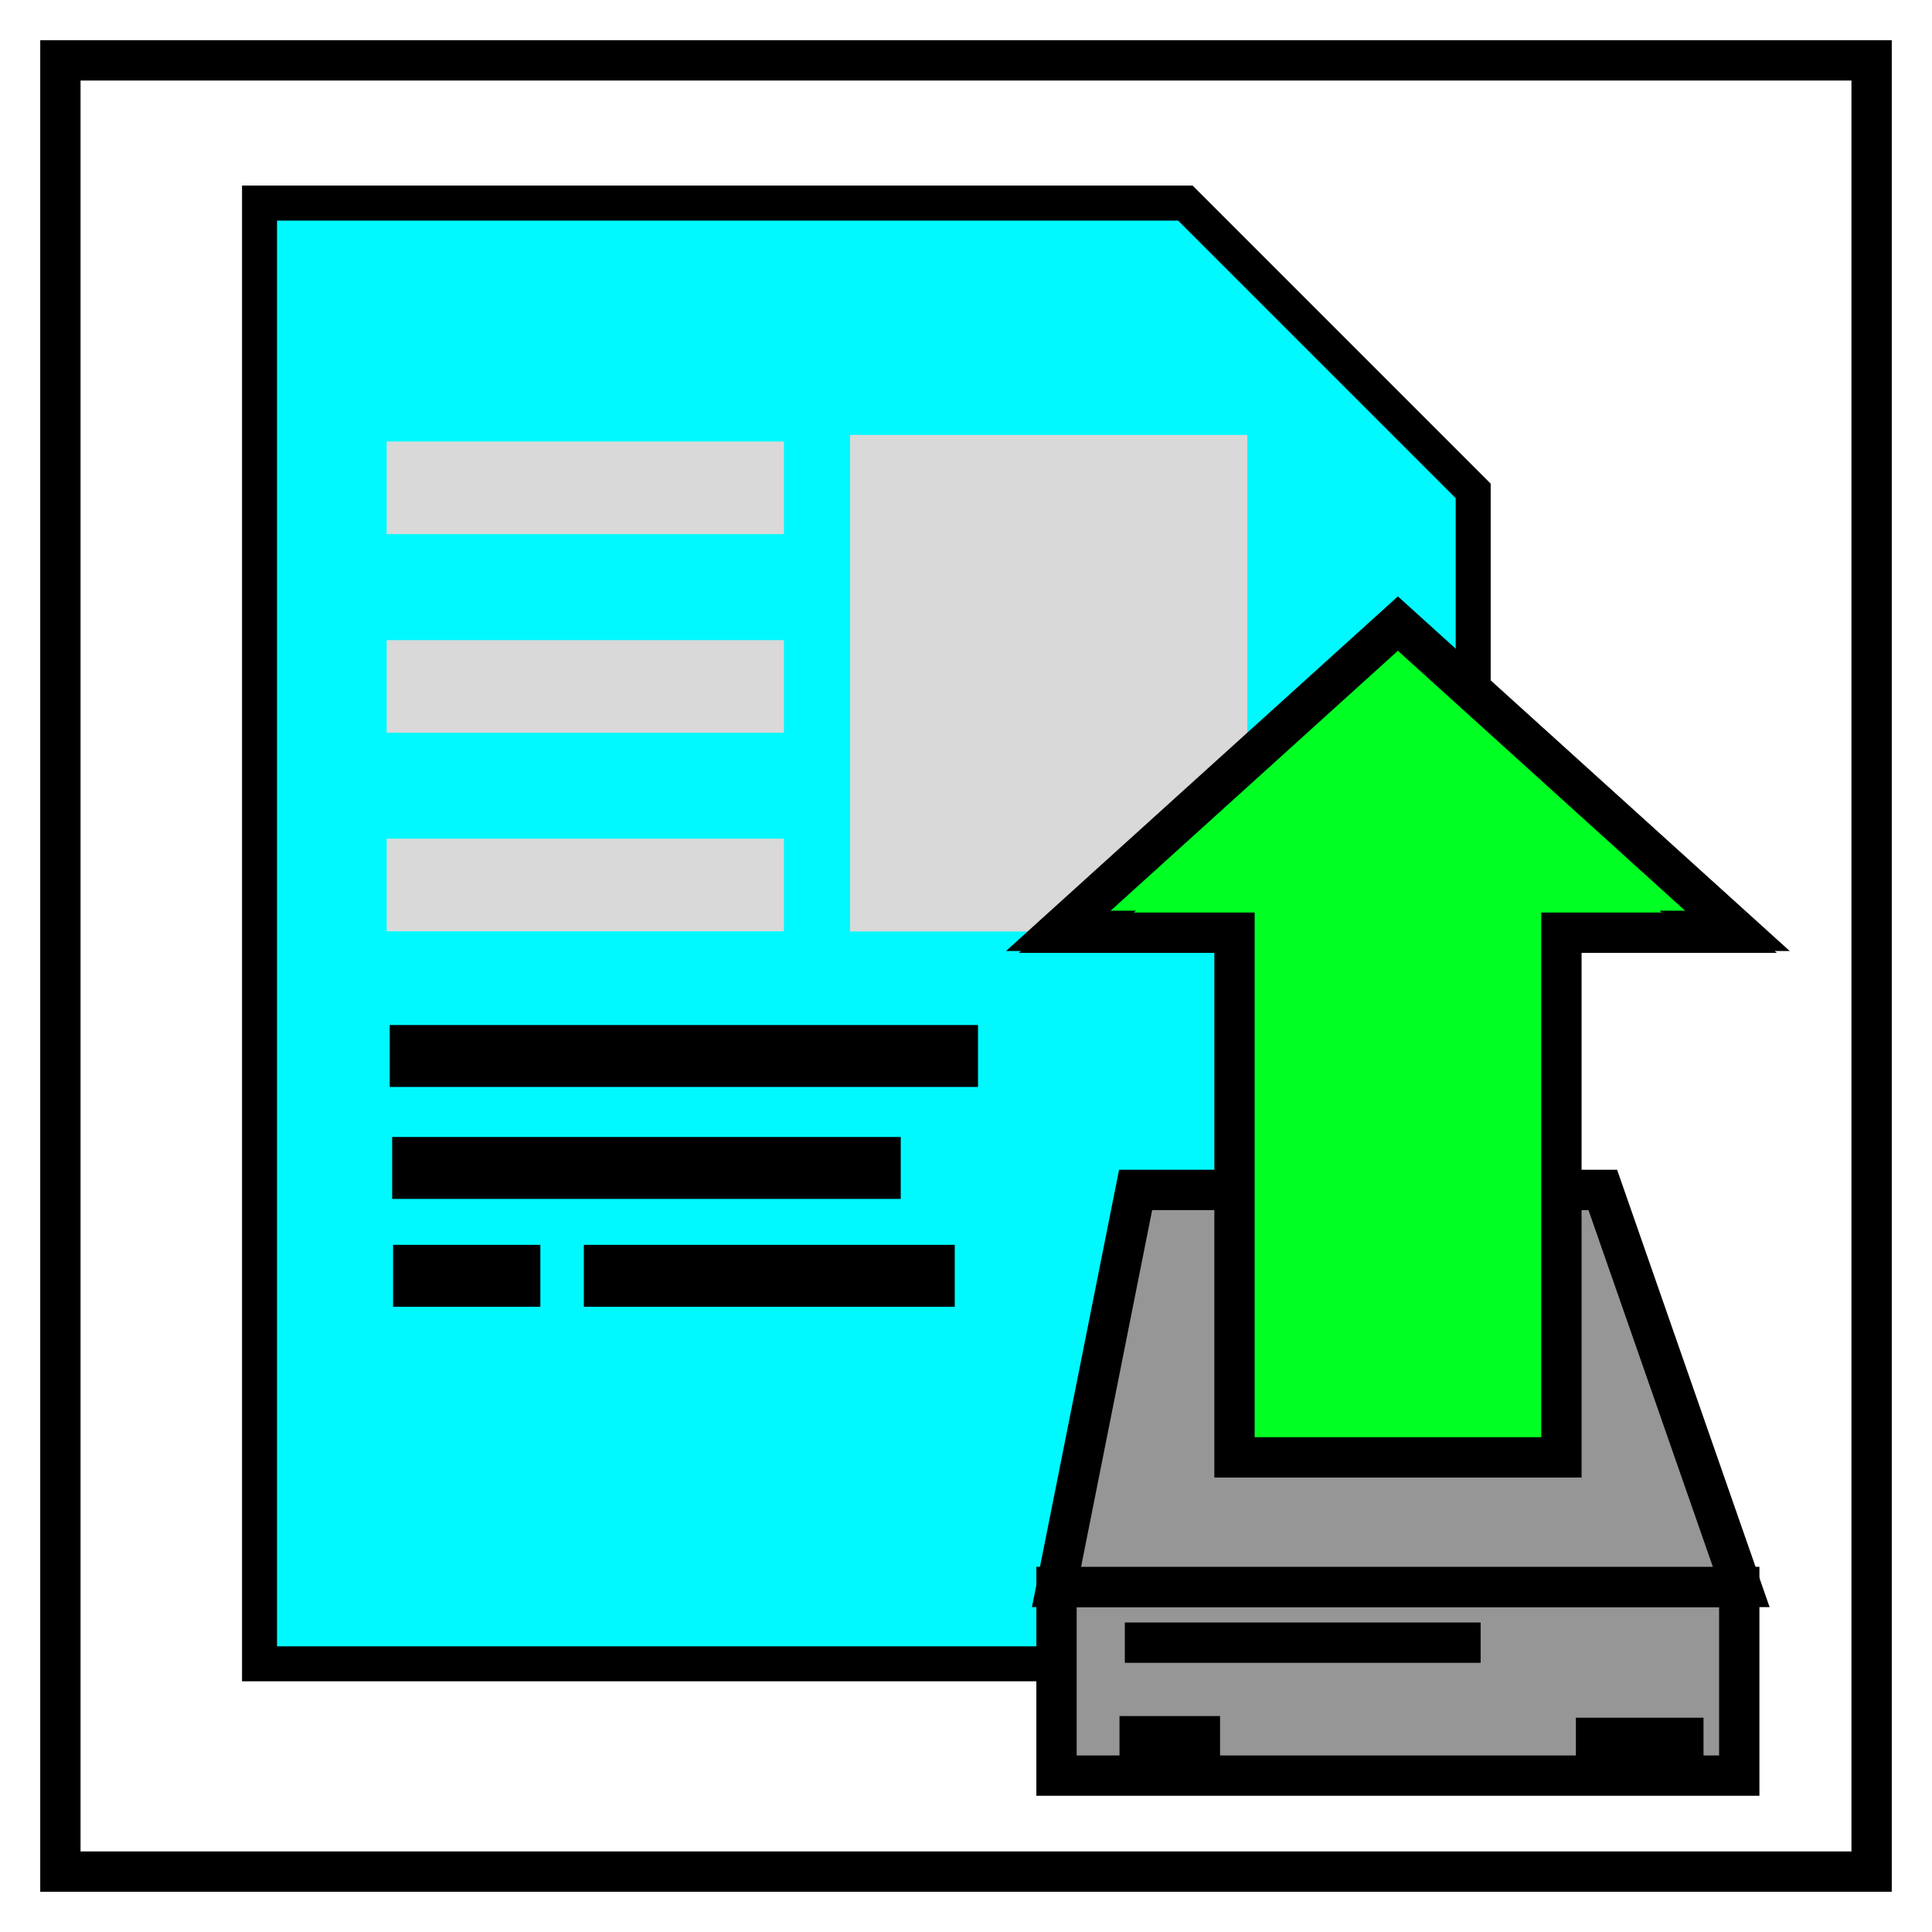
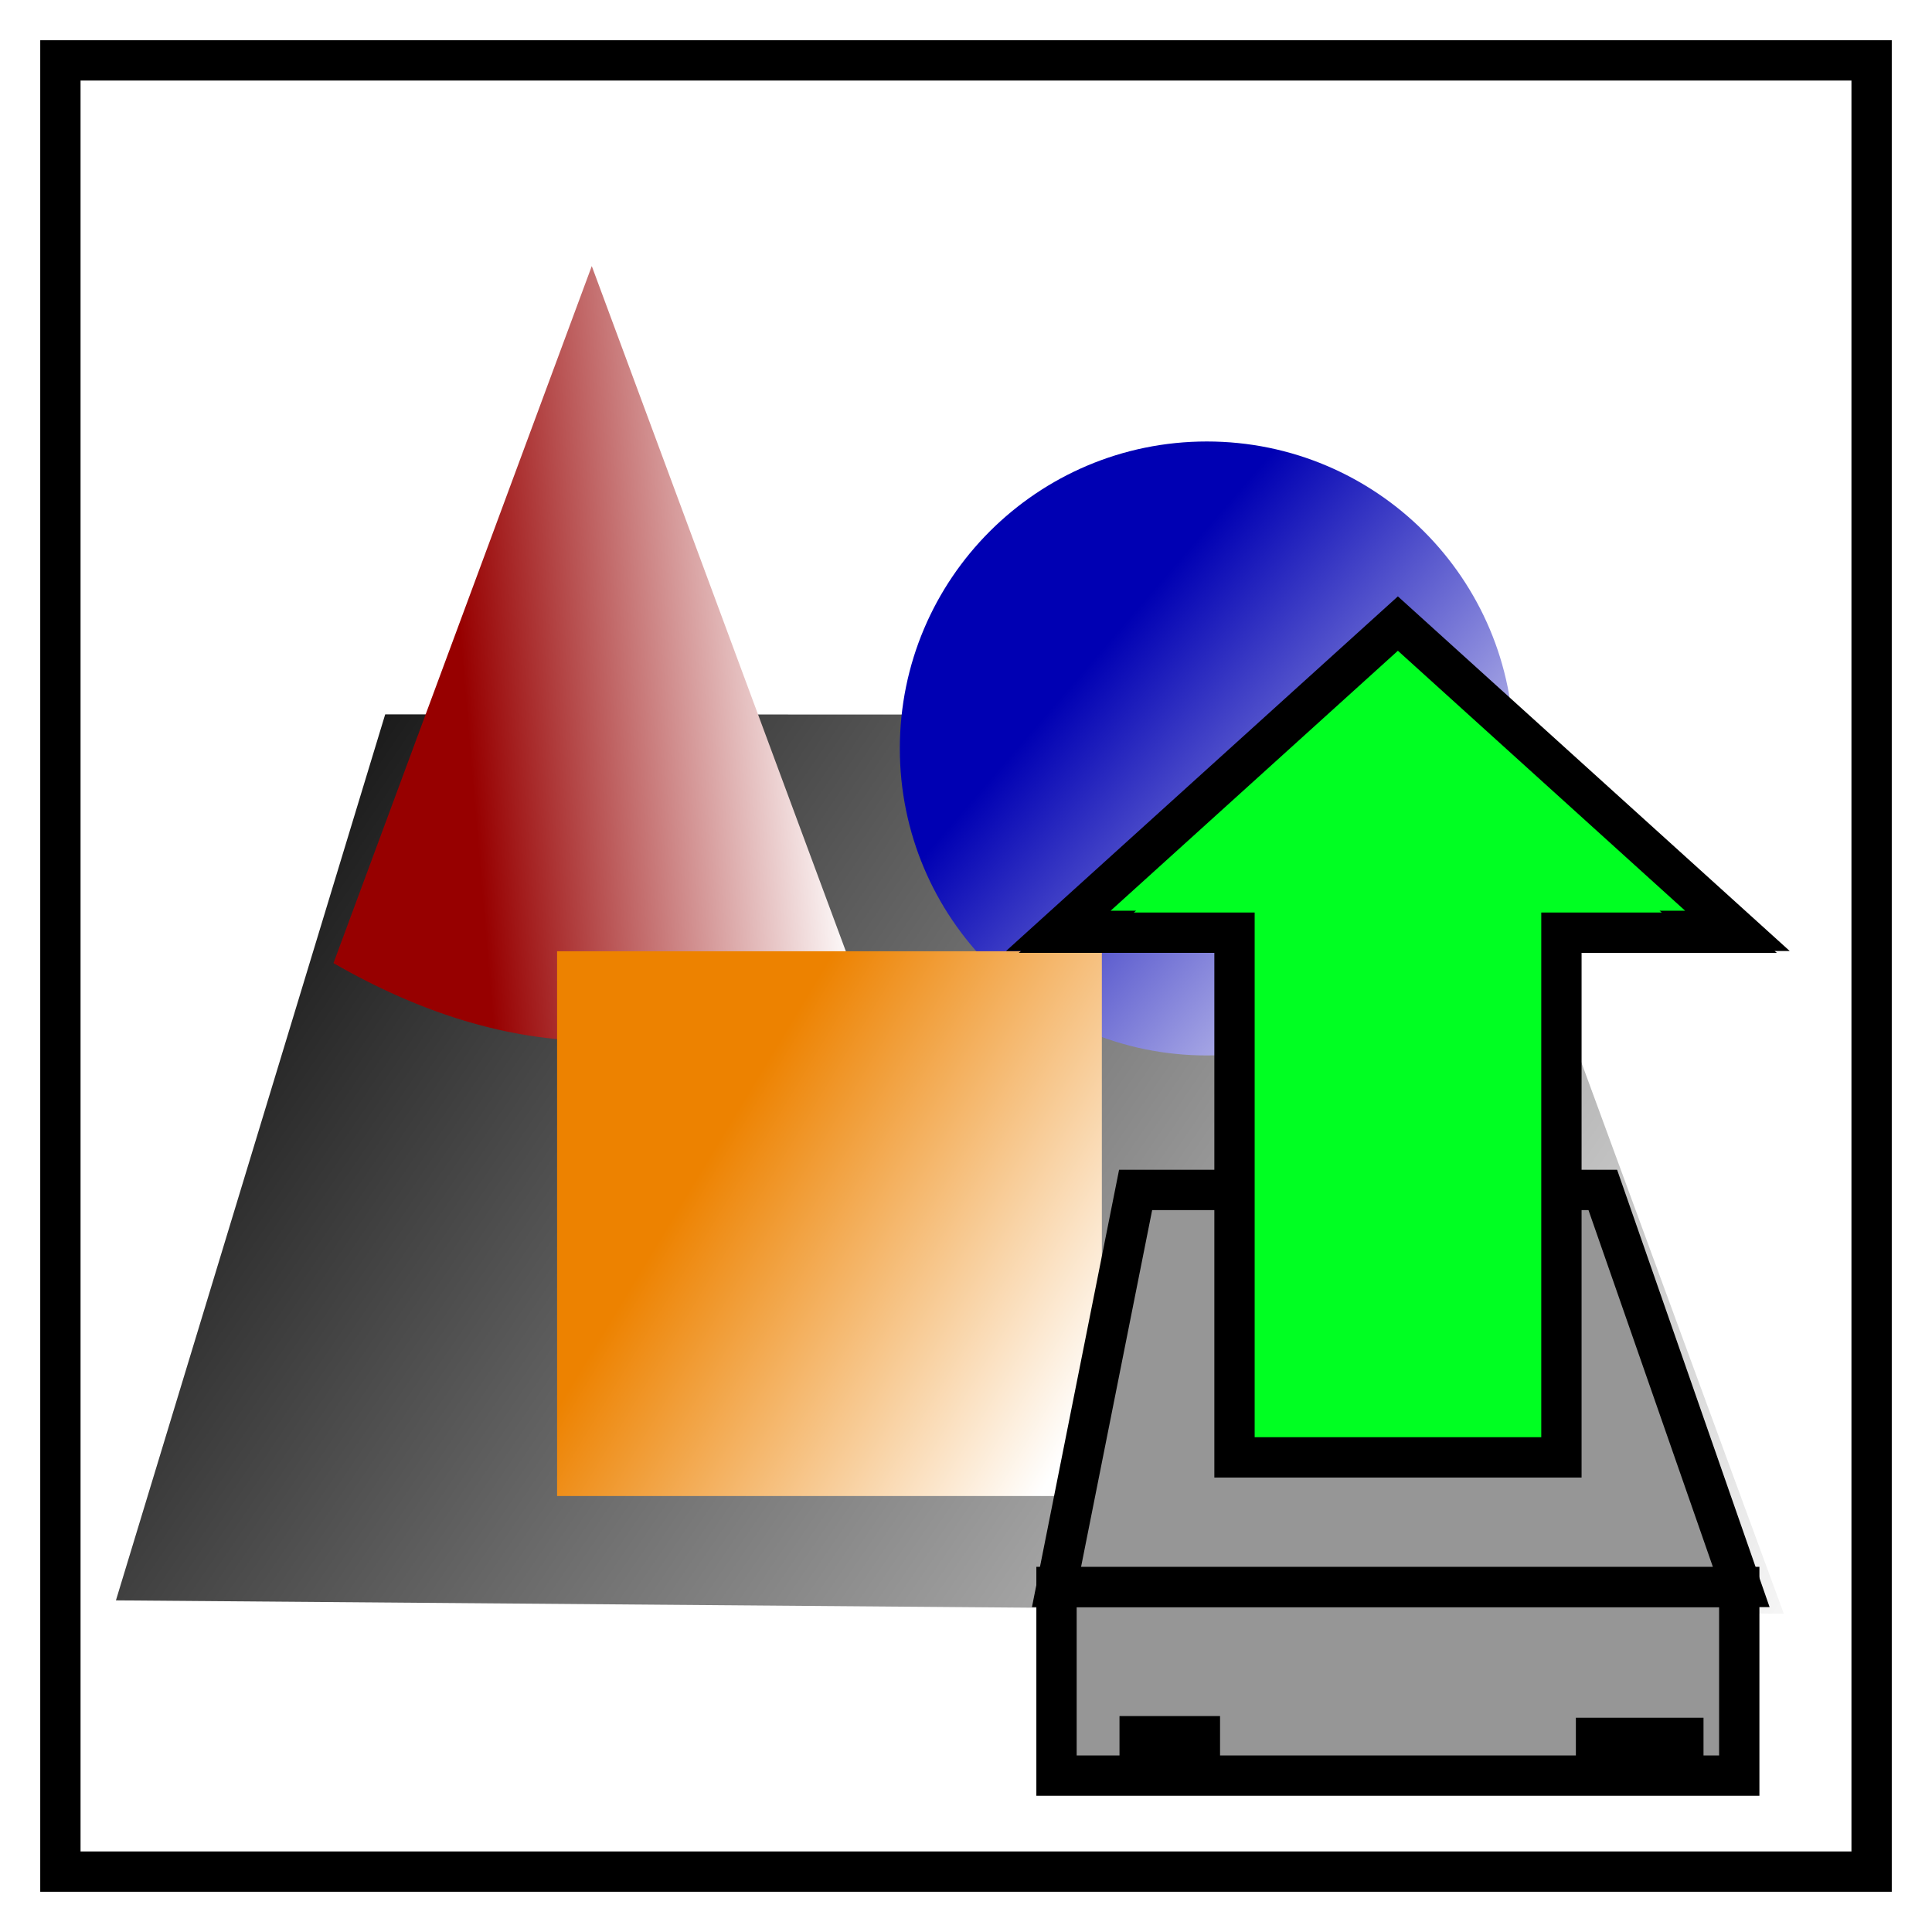
- <svg xmlns="http://www.w3.org/2000/svg" width="48" height="48" viewBox="0 0 12.7 12.7" version="1.1" id="svg837">
-   <defs id="defs831" />
+ <svg xmlns="http://www.w3.org/2000/svg" xmlns:xlink="http://www.w3.org/1999/xlink" width="48" height="48" viewBox="0 0 12.7 12.7" version="1.1" id="svg837">
+   <defs id="defs831">
+     <linearGradient xlink:href="#linearGradient4104" id="linearGradient4108" x1="1.605" y1="287.917" x2="12.14" y2="295.122" gradientUnits="userSpaceOnUse" />
+     <linearGradient id="linearGradient4104">
+       <stop style="stop-color:#000000;stop-opacity:1;" offset="0" id="stop4100" />
+       <stop style="stop-color:#ffffff;stop-opacity:1" offset="1" id="stop4102" />
+     </linearGradient>
+     <linearGradient xlink:href="#linearGradient1900" id="linearGradient1902" x1="3.409" y1="287.606" x2="5.557" y2="287.428" gradientUnits="userSpaceOnUse" gradientTransform="matrix(1.124861,0,0,1.100888,-0.8677494,-28.82073)" />
+     <linearGradient id="linearGradient1900">
+       <stop style="stop-color:#970000;stop-opacity:1" offset="0" id="stop1896" />
+       <stop style="stop-color:#ffffff;stop-opacity:1" offset="1" id="stop1898" />
+     </linearGradient>
+     <linearGradient xlink:href="#linearGradient1970" id="linearGradient1972" x1="7.083" y1="287.931" x2="9.776" y2="290.253" gradientUnits="userSpaceOnUse" gradientTransform="translate(0.01194739,0.8072478)" />
+     <linearGradient id="linearGradient1970">
+       <stop style="stop-color:#0000b3;stop-opacity:1" offset="0" id="stop1966" />
+       <stop style="stop-color:#ffffff;stop-opacity:1" offset="1" id="stop1968" />
+     </linearGradient>
+     <linearGradient xlink:href="#linearGradient1996" id="linearGradient1998" x1="3.033" y1="292.702" x2="5.611" y2="294.261" gradientUnits="userSpaceOnUse" gradientTransform="translate(1.443802,-0.4942795)" />
+     <linearGradient id="linearGradient1996">
+       <stop style="stop-color:#ed8200;stop-opacity:1" offset="0" id="stop1992" />
+       <stop style="stop-color:#ffffff;stop-opacity:1" offset="1" id="stop1994" />
+     </linearGradient>
+   </defs>
  <g id="layer1" transform="translate(0,-284.3)">
+     <g id="g4985" transform="translate(5.2156667e-5,3.5833333e-5)">
+       <path id="rect3736" style="fill:url(#linearGradient4108);fill-opacity:1;stroke:none;stroke-width:0.265;stroke-linecap:round" d="m 2.532,288.996 7.024,0.002 2.17,5.91 -10.964,-0.088 z" />
+       <path id="path1140" style="fill:url(#linearGradient1902);fill-opacity:1;stroke:none;stroke-width:0.238;stroke-linecap:round;stroke-opacity:1" d="m 3.89,286.049 1.699,4.582 c -1.106,0.7 -2.24,0.666 -3.397,0 z" />
+       <circle style="fill:url(#linearGradient1972);fill-opacity:1;stroke:none;stroke-width:0.265;stroke-linecap:round" id="path1014" cx="7.933" cy="289.22" r="2.018" />
+       <rect style="fill:url(#linearGradient1998);fill-opacity:1;stroke:none;stroke-width:0.265;stroke-linecap:round" id="rect946" width="3.581" height="3.581" x="3.662" y="290.553" rx="0" ry="0" />
+     </g>
    <rect style="fill:none;fill-opacity:1;stroke:#000000;stroke-width:0.265;stroke-miterlimit:4;stroke-dasharray:none;stroke-opacity:1" id="rect4662" width="11.906" height="11.906" x="0.397" y="284.697" />
-     <path style="fill:#00f9ff;fill-opacity:1;stroke:#000000;stroke-width:0.23;stroke-linecap:butt;stroke-linejoin:miter;stroke-miterlimit:4;stroke-dasharray:none;stroke-opacity:1" d="m 1.706,295.237 v -9.602 h 6.086 l 1.892,1.892 v 7.71 z" id="path10" />
-     <rect style="fill:#d9d9d9;fill-opacity:1;stroke:none;stroke-width:0.124;stroke-miterlimit:4;stroke-dasharray:none;stroke-opacity:1" id="rect4533" width="2.611" height="0.609" x="2.542" y="287.202" />
-     <rect style="fill:#d9d9d9;fill-opacity:1;stroke:none;stroke-width:0.12;stroke-miterlimit:4;stroke-dasharray:none;stroke-opacity:1" id="rect4535" width="2.611" height="0.609" x="2.542" y="288.508" />
-     <rect style="fill:#d9d9d9;fill-opacity:1;stroke:none;stroke-width:0.12;stroke-miterlimit:4;stroke-dasharray:none;stroke-opacity:1" id="rect4535-3" width="2.611" height="0.609" x="2.542" y="289.813" />
-     <rect style="fill:#d9d9d9;fill-opacity:1;stroke:none;stroke-width:0.111;stroke-miterlimit:4;stroke-dasharray:none;stroke-opacity:1" id="rect4552" width="2.611" height="3.264" x="5.588" y="287.159" />
-     <rect style="fill:#000000;fill-opacity:1;stroke:none;stroke-width:0.115;stroke-miterlimit:4;stroke-dasharray:none;stroke-opacity:1" id="rect4556" width="3.867" height="0.407" x="2.562" y="291.038" />
-     <rect style="fill:#000000;fill-opacity:1;stroke:none;stroke-width:0.107;stroke-miterlimit:4;stroke-dasharray:none;stroke-opacity:1" id="rect4556-6" width="3.343" height="0.407" x="2.578" y="291.774" />
-     <rect style="fill:#000000;fill-opacity:1;stroke:none;stroke-width:0.058;stroke-miterlimit:4;stroke-dasharray:none;stroke-opacity:1" id="rect4556-6-7" width="0.968" height="0.407" x="2.584" y="292.483" />
-     <rect style="fill:#000000;fill-opacity:1;stroke:none;stroke-width:0.091;stroke-miterlimit:4;stroke-dasharray:none;stroke-opacity:1" id="rect4556-6-5" width="2.438" height="0.407" x="3.838" y="292.483" />
    <rect style="fill:#969696;fill-opacity:1;stroke:#000000;stroke-width:0.265;stroke-miterlimit:4;stroke-dasharray:none;stroke-opacity:1" id="rect44" width="4.488" height="1.24" x="6.945" y="294.732" />
    <path style="fill:#969696;fill-opacity:1;stroke:#000000;stroke-width:0.265;stroke-miterlimit:4;stroke-dasharray:none;stroke-opacity:1" d="m 7.465,292.122 h 3.071 l 0.91,2.61 H 6.945 Z" id="rect851" />
    <path style="fill:#00ff22;fill-opacity:1;stroke:#000000;stroke-width:0.265px;stroke-linecap:butt;stroke-linejoin:miter;stroke-opacity:1" d="m 8.115,293.88 v -3.449 h -1.04 l 0.015,-0.012 h -0.133 l 2.232,-2.02 2.232,2.02 h -0.134 l 0.015,0.012 H 10.264 v 3.449 H 10.217 8.162 Z" id="path854" />
    <path style="fill:none;stroke:#000000;stroke-width:0.265px;stroke-linecap:butt;stroke-linejoin:miter;stroke-opacity:1" d="m 7.359,295.713 h 0.661" id="path872" />
    <path style="fill:none;stroke:#000000;stroke-width:0.265px;stroke-linecap:butt;stroke-linejoin:miter;stroke-opacity:1" d="m 10.359,295.724 h 0.839" id="path874" />
-     <path style="fill:none;stroke:#000000;stroke-width:0.265px;stroke-linecap:butt;stroke-linejoin:miter;stroke-opacity:1" d="m 7.394,295.098 h 2.339" id="path876" />
  </g>
</svg>
